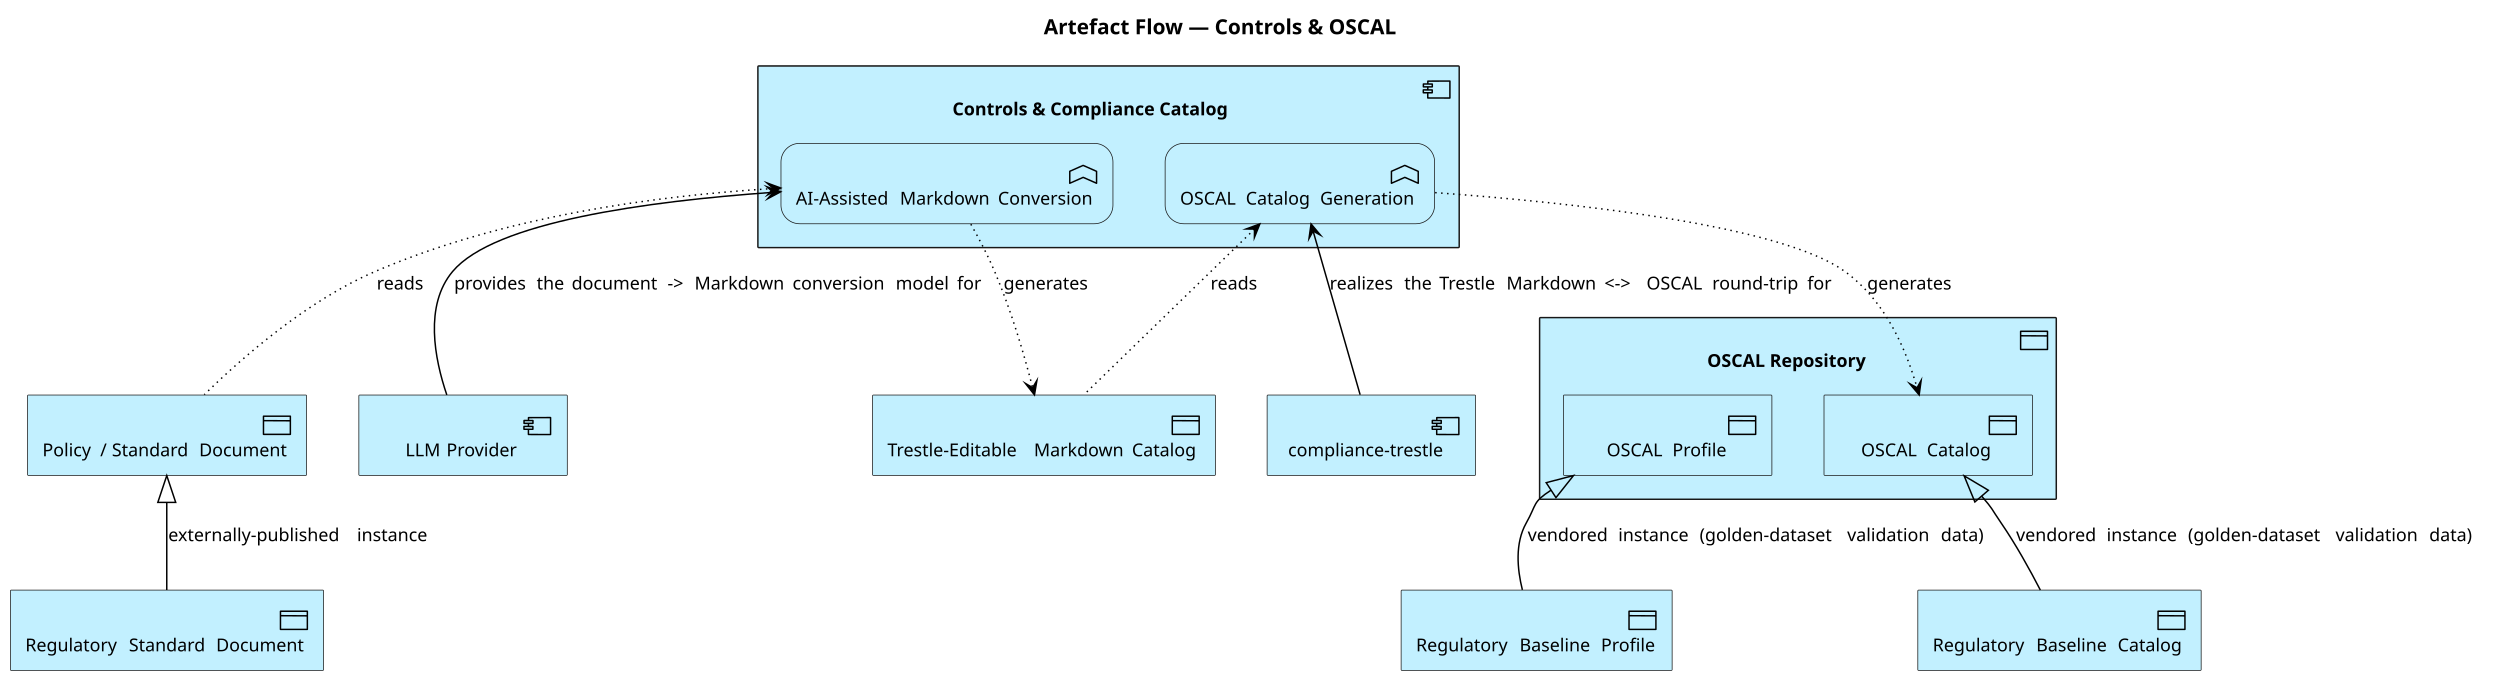
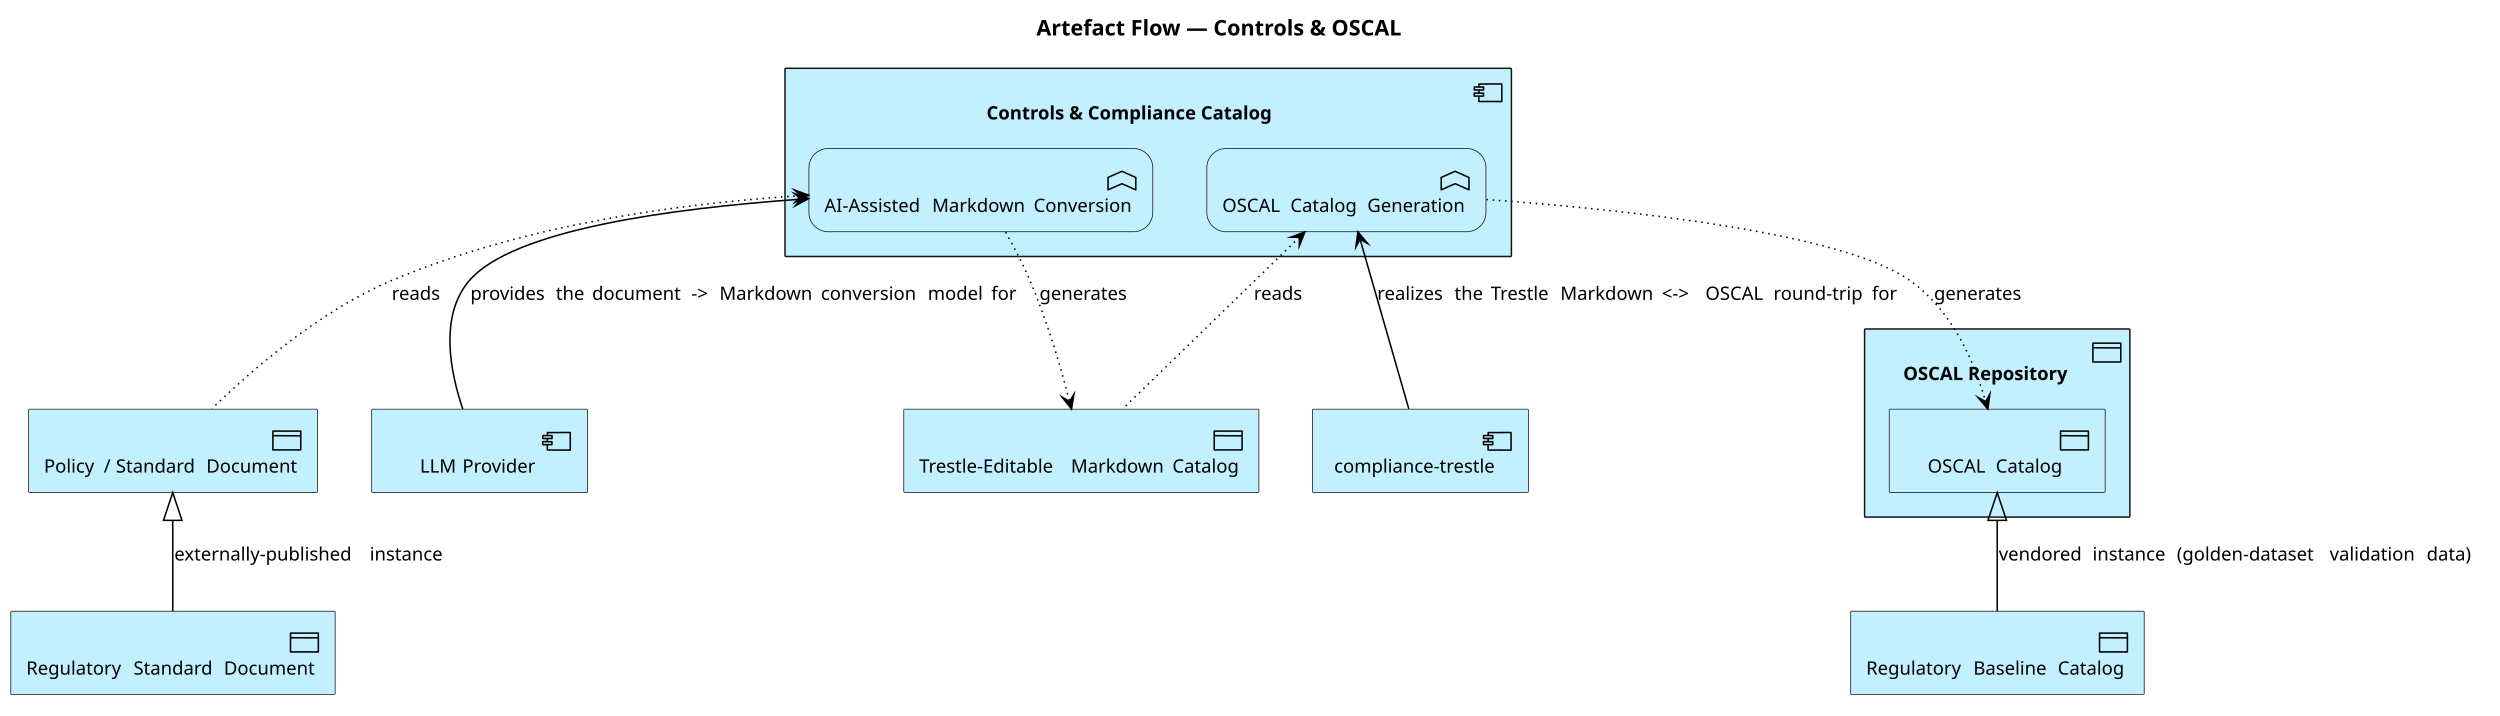
- <svg xmlns="http://www.w3.org/2000/svg" version="1.1" data-diagram-type="DESCRIPTION" style="width:1679px;height:464px;background:#FFFFFF;" width="1679px" height="464px" viewBox="0 0 1679 464" zoomAndPan="magnify" preserveAspectRatio="none" contentStyleType="text/css">
+ <svg xmlns="http://www.w3.org/2000/svg" version="1.1" data-diagram-type="DESCRIPTION" style="width:1621px;height:464px;background:#FFFFFF;" width="1621px" height="464px" viewBox="0 0 1621 464" zoomAndPan="magnify" preserveAspectRatio="none" contentStyleType="text/css">
  <defs />
  <g font-family="sans-serif" lengthAdjust="spacing">
    <g class="title" data-source-line="3">
-       <text x="700.988" y="22.995" fill="#000" font-size="14" textLength="270.17" font-weight="700">Artefact Flow — Controls &amp; OSCAL</text>
+       <text x="671.988" y="22.995" fill="#000" font-size="14" textLength="270.17" font-weight="700">Artefact Flow — Controls &amp; OSCAL</text>
    </g>
    <g class="cluster" data-qualified-name="e_ide4bef3733af65a" id="ent0001" data-source-line="167">
      <rect x="509" y="44.297" width="471" height="122" fill="#C2F0FF" style="stroke:#181818;stroke-width:1;" rx="0.5" ry="0.5" />
      <path d="M973.76,53.936 L958.934,53.983 A0.5,0.5 0 0 0 958.434,54.483 L958.434,55.92 L955.946,55.901 A0.5,0.5 0 0 0 955.442,56.401 L955.442,58.336 A0.5,0.5 0 0 0 955.942,58.836 L958.422,58.836 L958.399,59.879 L955.899,59.859 A0.5,0.5 0 0 0 955.395,60.36 L955.395,62.295 A0.5,0.5 0 0 0 955.895,62.795 L958.387,62.795 L958.387,65.797 A0.5,0.5 0 0 0 958.888,66.297 L973.761,66.344 A0.5,0.5 0 0 0 974.262,65.844 L974.262,54.436 A0.5,0.5 0 0 0 973.761,53.936 M973.262,54.938 L973.262,65.342 L959.387,65.299 L959.387,62.795 L961.881,62.795 A0.5,0.5 0 0 0 962.381,62.295 L962.381,60.407 A0.5,0.5 0 0 0 961.885,59.907 L959.399,59.887 L959.422,58.836 L961.928,58.836 A0.5,0.5 0 0 0 962.428,58.336 L962.428,56.447 A0.5,0.5 0 0 0 961.932,55.948 L959.434,55.928 L959.434,54.981 M956.442,56.905 L961.428,56.943 L961.428,57.836 L956.442,57.836 M956.395,60.864 L961.381,60.903 L961.381,61.795 L956.395,61.795" fill="#000" />
      <text x="639.652" y="77.436" fill="#000" font-size="12" textLength="209.695" font-weight="700" font-family="Verdana">Controls &amp; Compliance Catalog</text>
    </g>
    <g class="cluster" data-qualified-name="e_idb18c37abc9ff51" id="ent0004" data-source-line="195">
-       <rect x="1034" y="213.297" width="347" height="122" fill="#C2F0FF" style="stroke:#181818;stroke-width:1;" rx="0.5" ry="0.5" />
+       <rect x="1209" y="213.297" width="172" height="122" fill="#C2F0FF" style="stroke:#181818;stroke-width:1;" rx="0.5" ry="0.5" />
      <path d="M1357.05,222.007 A0.5,0.5 0 0 0 1356.55,222.507 L1356.55,234.715 A0.5,0.5 0 0 0 1357.05,235.214 L1375.103,235.214 A0.5,0.5 0 0 0 1375.603,234.715 L1375.603,222.507 A0.5,0.5 0 0 0 1375.103,222.007 M1357.55,223.007 L1374.603,223.007 L1374.603,225.092 L1357.55,225.003 M1357.55,226.003 L1374.603,226.092 L1374.603,234.214 L1357.55,234.214" fill="#000" />
-       <text x="1146.524" y="246.436" fill="#000" font-size="12" textLength="121.951" font-weight="700" font-family="Verdana">OSCAL Repository</text>
+       <text x="1234.024" y="246.436" fill="#000" font-size="12" textLength="121.951" font-weight="700" font-family="Verdana">OSCAL Repository</text>
    </g>
    <g class="entity" data-qualified-name="e_ide4bef3733af65a.e_id7ce9f3c91f1f53" id="ent0002" data-source-line="176">
      <rect x="524.5" y="96.297" width="222.957" height="53.969" fill="#C2F0FF" style="stroke:#181818;stroke-width:0.5;" rx="12.5" ry="12.5" />
      <path d="M727.216,110.617 L718.253,114.586 A0.5,0.5 0 0 0 717.956,115.043 L717.956,123.08 A0.5,0.5 0 0 0 718.657,123.537 L727.452,119.658 L736.245,123.537 A0.5,0.5 0 0 0 736.948,123.08 L736.948,115.076 A0.5,0.5 0 0 0 736.65,114.619 L727.622,110.617 A0.5,0.5 0 0 0 727.216,110.617 M727.419,111.621 L735.948,115.4 L735.948,122.314 L727.654,118.654 A0.5,0.5 0 0 0 727.249,118.654 L718.956,122.314 L718.956,115.369" fill="#000" />
      <text x="534.5" y="137.436" fill="#000" font-size="12" textLength="66.082" font-family="Verdana">AI-Assisted</text>
      <text x="600.582" y="137.436" fill="#000" font-size="12" font-family="Verdana"> </text>
      <text x="604.396" y="137.436" fill="#000" font-size="12" textLength="61.969" font-family="Verdana">Markdown</text>
      <text x="666.365" y="137.436" fill="#000" font-size="12" font-family="Verdana"> </text>
      <text x="670.18" y="137.436" fill="#000" font-size="12" textLength="67.277" font-family="Verdana">Conversion</text>
    </g>
    <g class="entity" data-qualified-name="e_ide4bef3733af65a.e_id8926bd09002459" id="ent0003" data-source-line="176">
      <rect x="782.5" y="96.297" width="180.992" height="53.969" fill="#C2F0FF" style="stroke:#181818;stroke-width:0.5;" rx="12.5" ry="12.5" />
      <path d="M943.251,110.617 L934.288,114.586 A0.5,0.5 0 0 0 933.991,115.043 L933.991,123.08 A0.5,0.5 0 0 0 934.693,123.537 L943.487,119.658 L952.28,123.537 A0.5,0.5 0 0 0 952.984,123.08 L952.984,115.076 A0.5,0.5 0 0 0 952.685,114.619 L943.657,110.617 A0.5,0.5 0 0 0 943.251,110.617 M943.454,111.621 L951.984,115.4 L951.984,122.314 L943.689,118.654 A0.5,0.5 0 0 0 943.284,118.654 L934.991,122.314 L934.991,115.369" fill="#000" />
      <text x="792.5" y="137.436" fill="#000" font-size="12" textLength="40.336" font-family="Verdana">OSCAL</text>
      <text x="832.836" y="137.436" fill="#000" font-size="12" font-family="Verdana"> </text>
      <text x="836.65" y="137.436" fill="#000" font-size="12" textLength="46.084" font-family="Verdana">Catalog</text>
      <text x="882.734" y="137.436" fill="#000" font-size="12" font-family="Verdana"> </text>
      <text x="886.549" y="137.436" fill="#000" font-size="12" textLength="66.943" font-family="Verdana">Generation</text>
    </g>
    <g class="entity" data-qualified-name="e_idb18c37abc9ff51.e_idddf65887d53f57" id="ent0005" data-source-line="195">
      <rect x="1225" y="265.297" width="140" height="53.969" fill="#C2F0FF" style="stroke:#181818;stroke-width:0.5;" rx="0.5" ry="0.5" />
      <path d="M1336.05,279.007 A0.5,0.5 0 0 0 1335.55,279.507 L1335.55,291.715 A0.5,0.5 0 0 0 1336.05,292.214 L1354.103,292.214 A0.5,0.5 0 0 0 1354.603,291.715 L1354.603,279.507 A0.5,0.5 0 0 0 1354.103,279.007 M1336.55,280.007 L1353.603,280.007 L1353.603,282.092 L1336.55,282.003 M1336.55,283.003 L1353.603,283.092 L1353.603,291.214 L1336.55,291.214" fill="#000" />
      <text x="1249.883" y="306.436" fill="#000" font-size="12" textLength="40.336" font-family="Verdana">OSCAL</text>
      <text x="1290.219" y="306.436" fill="#000" font-size="12" font-family="Verdana"> </text>
      <text x="1294.033" y="306.436" fill="#000" font-size="12" textLength="46.084" font-family="Verdana">Catalog</text>
    </g>
-     <g class="entity" data-qualified-name="e_idb18c37abc9ff51.e_id9659a679544058" id="ent0006" data-source-line="195">
-       <rect x="1050" y="265.297" width="140" height="53.969" fill="#C2F0FF" style="stroke:#181818;stroke-width:0.5;" rx="0.5" ry="0.5" />
-       <path d="M1161.05,279.007 A0.5,0.5 0 0 0 1160.55,279.507 L1160.55,291.715 A0.5,0.5 0 0 0 1161.05,292.214 L1179.103,292.214 A0.5,0.5 0 0 0 1179.603,291.715 L1179.603,279.507 A0.5,0.5 0 0 0 1179.103,279.007 M1161.55,280.007 L1178.603,280.007 L1178.603,282.092 L1161.55,282.003 M1161.55,283.003 L1178.603,283.092 L1178.603,291.214 L1161.55,291.214" fill="#000" />
-       <text x="1079.031" y="306.436" fill="#000" font-size="12" textLength="40.336" font-family="Verdana">OSCAL</text>
-       <text x="1119.367" y="306.436" fill="#000" font-size="12" font-family="Verdana"> </text>
-       <text x="1123.182" y="306.436" fill="#000" font-size="12" textLength="37.787" font-family="Verdana">Profile</text>
-     </g>
-     <g class="entity" data-qualified-name="e_id0aed952692a556" id="ent0007" data-source-line="167">
+     <g class="entity" data-qualified-name="e_id0aed952692a556" id="ent0006" data-source-line="167">
      <rect x="851" y="265.297" width="140" height="53.969" fill="#C2F0FF" style="stroke:#181818;stroke-width:0.5;" rx="0.5" ry="0.5" />
      <path d="M979.76,279.936 L964.934,279.983 A0.5,0.5 0 0 0 964.434,280.483 L964.434,281.92 L961.946,281.901 A0.5,0.5 0 0 0 961.442,282.401 L961.442,284.336 A0.5,0.5 0 0 0 961.942,284.836 L964.422,284.836 L964.399,285.879 L961.899,285.859 A0.5,0.5 0 0 0 961.395,286.36 L961.395,288.295 A0.5,0.5 0 0 0 961.895,288.795 L964.387,288.795 L964.387,291.797 A0.5,0.5 0 0 0 964.888,292.297 L979.761,292.344 A0.5,0.5 0 0 0 980.262,291.844 L980.262,280.436 A0.5,0.5 0 0 0 979.761,279.936 M979.262,280.938 L979.262,291.342 L965.387,291.299 L965.387,288.795 L967.881,288.795 A0.5,0.5 0 0 0 968.381,288.295 L968.381,286.407 A0.5,0.5 0 0 0 967.885,285.907 L965.399,285.887 L965.422,284.836 L967.928,284.836 A0.5,0.5 0 0 0 968.428,284.336 L968.428,282.447 A0.5,0.5 0 0 0 967.932,281.948 L965.434,281.928 L965.434,280.981 M962.442,282.905 L967.428,282.943 L967.428,283.836 L962.442,283.836 M962.395,286.864 L967.381,286.903 L967.381,287.795 L962.395,287.795" fill="#000" />
      <text x="865.061" y="306.436" fill="#000" font-size="12" textLength="111.879" font-family="Verdana">compliance-trestle</text>
    </g>
-     <g class="entity" data-qualified-name="e_id2610ae0cc2cc50" id="ent0008" data-source-line="167">
+     <g class="entity" data-qualified-name="e_id2610ae0cc2cc50" id="ent0007" data-source-line="167">
      <rect x="241" y="265.297" width="140" height="53.969" fill="#C2F0FF" style="stroke:#181818;stroke-width:0.5;" rx="0.5" ry="0.5" />
      <path d="M369.76,279.936 L354.934,279.983 A0.5,0.5 0 0 0 354.434,280.483 L354.434,281.92 L351.946,281.901 A0.5,0.5 0 0 0 351.442,282.401 L351.442,284.336 A0.5,0.5 0 0 0 351.942,284.836 L354.422,284.836 L354.399,285.879 L351.899,285.859 A0.5,0.5 0 0 0 351.395,286.36 L351.395,288.295 A0.5,0.5 0 0 0 351.895,288.795 L354.387,288.795 L354.387,291.797 A0.5,0.5 0 0 0 354.888,292.297 L369.761,292.344 A0.5,0.5 0 0 0 370.262,291.844 L370.262,280.436 A0.5,0.5 0 0 0 369.761,279.936 M369.262,280.938 L369.262,291.342 L355.387,291.299 L355.387,288.795 L357.881,288.795 A0.5,0.5 0 0 0 358.381,288.295 L358.381,286.407 A0.5,0.5 0 0 0 357.885,285.907 L355.399,285.887 L355.422,284.836 L357.928,284.836 A0.5,0.5 0 0 0 358.428,284.336 L358.428,282.447 A0.5,0.5 0 0 0 357.932,281.948 L355.434,281.928 L355.434,280.981 M352.442,282.905 L357.428,282.943 L357.428,283.836 L352.442,283.836 M352.395,286.864 L357.381,286.903 L357.381,287.795 L352.395,287.795" fill="#000" />
      <text x="272.29" y="306.436" fill="#000" font-size="12" textLength="23.725" font-family="Verdana">LLM</text>
      <text x="296.015" y="306.436" fill="#000" font-size="12" font-family="Verdana"> </text>
      <text x="299.829" y="306.436" fill="#000" font-size="12" textLength="49.881" font-family="Verdana">Provider</text>
    </g>
-     <g class="entity" data-qualified-name="e_id51129996aed75b" id="ent0009" data-source-line="195">
+     <g class="entity" data-qualified-name="e_id51129996aed75b" id="ent0008" data-source-line="195">
      <rect x="18.5" y="265.297" width="187.402" height="53.969" fill="#C2F0FF" style="stroke:#181818;stroke-width:0.5;" rx="0.5" ry="0.5" />
      <path d="M176.952,279.007 A0.5,0.5 0 0 0 176.452,279.507 L176.452,291.715 A0.5,0.5 0 0 0 176.952,292.214 L195.005,292.214 A0.5,0.5 0 0 0 195.506,291.715 L195.506,279.507 A0.5,0.5 0 0 0 195.005,279.007 M177.452,280.007 L194.505,280.007 L194.505,282.092 L177.452,282.003 M177.452,283.003 L194.505,283.092 L194.505,291.214 L177.452,291.214" fill="#000" />
      <text x="28.5" y="306.436" fill="#000" font-size="12" textLength="34.945" font-family="Verdana">Policy</text>
      <text x="63.445" y="306.436" fill="#000" font-size="12" font-family="Verdana"> </text>
      <text x="67.26" y="306.436" fill="#000" font-size="12" font-family="Verdana">/</text>
      <text x="71.303" y="306.436" fill="#000" font-size="12" font-family="Verdana"> </text>
      <text x="75.117" y="306.436" fill="#000" font-size="12" textLength="54.803" font-family="Verdana">Standard</text>
      <text x="129.92" y="306.436" fill="#000" font-size="12" font-family="Verdana"> </text>
      <text x="133.734" y="306.436" fill="#000" font-size="12" textLength="62.168" font-family="Verdana">Document</text>
    </g>
-     <g class="entity" data-qualified-name="e_id3d500fda79b357" id="ent0010" data-source-line="195">
+     <g class="entity" data-qualified-name="e_id3d500fda79b357" id="ent0009" data-source-line="195">
      <rect x="7" y="396.297" width="210.313" height="53.969" fill="#C2F0FF" style="stroke:#181818;stroke-width:0.5;" rx="0.5" ry="0.5" />
      <path d="M188.362,410.007 A0.5,0.5 0 0 0 187.862,410.507 L187.862,422.715 A0.5,0.5 0 0 0 188.362,423.214 L206.415,423.214 A0.5,0.5 0 0 0 206.916,422.715 L206.916,410.507 A0.5,0.5 0 0 0 206.415,410.007 M188.862,411.007 L205.915,411.007 L205.915,413.092 L188.862,413.003 M188.862,414.003 L205.915,414.092 L205.915,422.214 L188.862,422.214" fill="#000" />
      <text x="17" y="437.436" fill="#000" font-size="12" textLength="65.713" font-family="Verdana">Regulatory</text>
      <text x="82.713" y="437.436" fill="#000" font-size="12" font-family="Verdana"> </text>
      <text x="86.527" y="437.436" fill="#000" font-size="12" textLength="54.803" font-family="Verdana">Standard</text>
      <text x="141.33" y="437.436" fill="#000" font-size="12" font-family="Verdana"> </text>
      <text x="145.145" y="437.436" fill="#000" font-size="12" textLength="62.168" font-family="Verdana">Document</text>
    </g>
-     <g class="entity" data-qualified-name="e_id0ecdf65c0ffd57" id="ent0011" data-source-line="195">
+     <g class="entity" data-qualified-name="e_id0ecdf65c0ffd57" id="ent0010" data-source-line="195">
      <rect x="586" y="265.297" width="230.258" height="53.969" fill="#C2F0FF" style="stroke:#181818;stroke-width:0.5;" rx="0.5" ry="0.5" />
      <path d="M787.308,279.007 A0.5,0.5 0 0 0 786.808,279.507 L786.808,291.715 A0.5,0.5 0 0 0 787.308,292.214 L805.361,292.214 A0.5,0.5 0 0 0 805.861,291.715 L805.861,279.507 A0.5,0.5 0 0 0 805.361,279.007 M787.808,280.007 L804.861,280.007 L804.861,282.092 L787.808,282.003 M787.808,283.003 L804.861,283.092 L804.861,291.214 L787.808,291.214" fill="#000" />
      <text x="596" y="306.436" fill="#000" font-size="12" textLength="94.576" font-family="Verdana">Trestle-Editable</text>
      <text x="690.576" y="306.436" fill="#000" font-size="12" font-family="Verdana"> </text>
      <text x="694.391" y="306.436" fill="#000" font-size="12" textLength="61.969" font-family="Verdana">Markdown</text>
      <text x="756.359" y="306.436" fill="#000" font-size="12" font-family="Verdana"> </text>
      <text x="760.174" y="306.436" fill="#000" font-size="12" textLength="46.084" font-family="Verdana">Catalog</text>
    </g>
-     <g class="entity" data-qualified-name="e_ida95982eb78095a" id="ent0012" data-source-line="195">
-       <rect x="1288" y="396.297" width="190.303" height="53.969" fill="#C2F0FF" style="stroke:#181818;stroke-width:0.5;" rx="0.5" ry="0.5" />
-       <path d="M1449.353,410.007 A0.5,0.5 0 0 0 1448.853,410.507 L1448.853,422.715 A0.5,0.5 0 0 0 1449.353,423.214 L1467.406,423.214 A0.5,0.5 0 0 0 1467.906,422.715 L1467.906,410.507 A0.5,0.5 0 0 0 1467.406,410.007 M1449.852,411.007 L1466.905,411.007 L1466.905,413.092 L1449.852,413.003 M1449.852,414.003 L1466.905,414.092 L1466.905,422.214 L1449.852,422.214" fill="#000" />
-       <text x="1298" y="437.436" fill="#000" font-size="12" textLength="65.713" font-family="Verdana">Regulatory</text>
-       <text x="1363.713" y="437.436" fill="#000" font-size="12" font-family="Verdana"> </text>
-       <text x="1367.527" y="437.436" fill="#000" font-size="12" textLength="50.877" font-family="Verdana">Baseline</text>
-       <text x="1418.404" y="437.436" fill="#000" font-size="12" font-family="Verdana"> </text>
-       <text x="1422.219" y="437.436" fill="#000" font-size="12" textLength="46.084" font-family="Verdana">Catalog</text>
+     <g class="entity" data-qualified-name="e_ida95982eb78095a" id="ent0011" data-source-line="195">
+       <rect x="1200" y="396.297" width="190.303" height="53.969" fill="#C2F0FF" style="stroke:#181818;stroke-width:0.5;" rx="0.5" ry="0.5" />
+       <path d="M1361.353,410.007 A0.5,0.5 0 0 0 1360.853,410.507 L1360.853,422.715 A0.5,0.5 0 0 0 1361.353,423.214 L1379.406,423.214 A0.5,0.5 0 0 0 1379.906,422.715 L1379.906,410.507 A0.5,0.5 0 0 0 1379.406,410.007 M1361.852,411.007 L1378.905,411.007 L1378.905,413.092 L1361.852,413.003 M1361.852,414.003 L1378.905,414.092 L1378.905,422.214 L1361.852,422.214" fill="#000" />
+       <text x="1210" y="437.436" fill="#000" font-size="12" textLength="65.713" font-family="Verdana">Regulatory</text>
+       <text x="1275.713" y="437.436" fill="#000" font-size="12" font-family="Verdana"> </text>
+       <text x="1279.527" y="437.436" fill="#000" font-size="12" textLength="50.877" font-family="Verdana">Baseline</text>
+       <text x="1330.404" y="437.436" fill="#000" font-size="12" font-family="Verdana"> </text>
+       <text x="1334.219" y="437.436" fill="#000" font-size="12" textLength="46.084" font-family="Verdana">Catalog</text>
    </g>
-     <g class="entity" data-qualified-name="e_ide7676379a60257" id="ent0013" data-source-line="195">
-       <rect x="941" y="396.297" width="182.006" height="53.969" fill="#C2F0FF" style="stroke:#181818;stroke-width:0.5;" rx="0.5" ry="0.5" />
-       <path d="M1094.056,410.007 A0.5,0.5 0 0 0 1093.556,410.507 L1093.556,422.715 A0.5,0.5 0 0 0 1094.056,423.214 L1112.109,423.214 A0.5,0.5 0 0 0 1112.609,422.715 L1112.609,410.507 A0.5,0.5 0 0 0 1112.109,410.007 M1094.556,411.007 L1111.609,411.007 L1111.609,413.092 L1094.556,413.003 M1094.556,414.003 L1111.609,414.092 L1111.609,422.214 L1094.556,422.214" fill="#000" />
-       <text x="951" y="437.436" fill="#000" font-size="12" textLength="65.713" font-family="Verdana">Regulatory</text>
-       <text x="1016.713" y="437.436" fill="#000" font-size="12" font-family="Verdana"> </text>
-       <text x="1020.527" y="437.436" fill="#000" font-size="12" textLength="50.877" font-family="Verdana">Baseline</text>
-       <text x="1071.404" y="437.436" fill="#000" font-size="12" font-family="Verdana"> </text>
-       <text x="1075.219" y="437.436" fill="#000" font-size="12" textLength="37.787" font-family="Verdana">Profile</text>
-     </g>
-     <g class="link" data-entity-1="ent0009" data-entity-2="ent0010" id="lnk15" data-source-line="349" data-link-type="extension">
+     <g class="link" data-entity-1="ent0008" data-entity-2="ent0009" id="lnk13" data-source-line="349" data-link-type="extension">
      <path d="M112,337.407 C112,359.787 112,373.857 112,396.227" style="stroke:#000;stroke-width:1;" fill="none" id="e_id51129996aed75b-backto-e_id3d500fda79b357" />
      <polygon points="112,319.407,106,337.407,118,337.407,112,319.407" fill="none" style="stroke:#000;stroke-width:1;stroke-linejoin:miter;stroke-miterlimit:10;" />
      <text x="113" y="363.436" fill="#000" font-size="12" textLength="122.93" font-family="Verdana">externally-published</text>
      <text x="235.93" y="363.436" fill="#000" font-size="12" font-family="Verdana"> </text>
      <text x="239.744" y="363.436" fill="#000" font-size="12" textLength="50.836" font-family="Verdana">instance</text>
    </g>
-     <g class="link" data-entity-1="ent0005" data-entity-2="ent0012" id="lnk17" data-source-line="349" data-link-type="extension">
-       <path d="M1330.862,333.183 C1339.192,342.833 1336.54,340.427 1344,351.297 C1353.79,365.557 1363.18,382.507 1370.29,396.267" style="stroke:#000;stroke-width:1;" fill="none" id="e_idddf65887d53f57-backto-e_ida95982eb78095a" />
-       <polygon points="1319.1,319.557,1326.32,337.103,1335.404,329.262,1319.1,319.557" fill="none" style="stroke:#000;stroke-width:1;stroke-linejoin:miter;stroke-miterlimit:10;" />
-       <text x="1354" y="363.436" fill="#000" font-size="12" textLength="56.982" font-family="Verdana">vendored</text>
-       <text x="1410.982" y="363.436" fill="#000" font-size="12" font-family="Verdana"> </text>
-       <text x="1414.797" y="363.436" fill="#000" font-size="12" textLength="50.836" font-family="Verdana">instance</text>
-       <text x="1465.633" y="363.436" fill="#000" font-size="12" font-family="Verdana"> </text>
-       <text x="1469.447" y="363.436" fill="#000" font-size="12" textLength="95.279" font-family="Verdana">(golden-dataset</text>
-       <text x="1564.727" y="363.436" fill="#000" font-size="12" font-family="Verdana"> </text>
-       <text x="1568.541" y="363.436" fill="#000" font-size="12" textLength="59.08" font-family="Verdana">validation</text>
-       <text x="1627.621" y="363.436" fill="#000" font-size="12" font-family="Verdana"> </text>
-       <text x="1631.436" y="363.436" fill="#000" font-size="12" textLength="31.711" font-family="Verdana">data)</text>
+     <g class="link" data-entity-1="ent0005" data-entity-2="ent0011" id="lnk15" data-source-line="349" data-link-type="extension">
+       <path d="M1295,337.407 C1295,359.787 1295,373.857 1295,396.227" style="stroke:#000;stroke-width:1;" fill="none" id="e_idddf65887d53f57-backto-e_ida95982eb78095a" />
+       <polygon points="1295,319.407,1289,337.407,1301,337.407,1295,319.407" fill="none" style="stroke:#000;stroke-width:1;stroke-linejoin:miter;stroke-miterlimit:10;" />
+       <text x="1296" y="363.436" fill="#000" font-size="12" textLength="56.982" font-family="Verdana">vendored</text>
+       <text x="1352.982" y="363.436" fill="#000" font-size="12" font-family="Verdana"> </text>
+       <text x="1356.797" y="363.436" fill="#000" font-size="12" textLength="50.836" font-family="Verdana">instance</text>
+       <text x="1407.633" y="363.436" fill="#000" font-size="12" font-family="Verdana"> </text>
+       <text x="1411.447" y="363.436" fill="#000" font-size="12" textLength="95.279" font-family="Verdana">(golden-dataset</text>
+       <text x="1506.727" y="363.436" fill="#000" font-size="12" font-family="Verdana"> </text>
+       <text x="1510.541" y="363.436" fill="#000" font-size="12" textLength="59.08" font-family="Verdana">validation</text>
+       <text x="1569.621" y="363.436" fill="#000" font-size="12" font-family="Verdana"> </text>
+       <text x="1573.436" y="363.436" fill="#000" font-size="12" textLength="31.711" font-family="Verdana">data)</text>
    </g>
-     <g class="link" data-entity-1="ent0006" data-entity-2="ent0013" id="lnk19" data-source-line="349" data-link-type="extension">
-       <path d="M1041.702,329.188 C1029.002,337.468 1032.38,338.157 1025,351.297 C1017.42,364.797 1018.92,382.047 1022.43,396.157" style="stroke:#000;stroke-width:1;" fill="none" id="e_id9659a679544058-backto-e_ide7676379a60257" />
-       <polygon points="1056.78,319.357,1038.425,324.161,1044.978,334.214,1056.78,319.357" fill="none" style="stroke:#000;stroke-width:1;stroke-linejoin:miter;stroke-miterlimit:10;" />
-       <text x="1026" y="363.436" fill="#000" font-size="12" textLength="56.982" font-family="Verdana">vendored</text>
-       <text x="1082.982" y="363.436" fill="#000" font-size="12" font-family="Verdana"> </text>
-       <text x="1086.797" y="363.436" fill="#000" font-size="12" textLength="50.836" font-family="Verdana">instance</text>
-       <text x="1137.633" y="363.436" fill="#000" font-size="12" font-family="Verdana"> </text>
-       <text x="1141.447" y="363.436" fill="#000" font-size="12" textLength="95.279" font-family="Verdana">(golden-dataset</text>
-       <text x="1236.727" y="363.436" fill="#000" font-size="12" font-family="Verdana"> </text>
-       <text x="1240.541" y="363.436" fill="#000" font-size="12" textLength="59.08" font-family="Verdana">validation</text>
-       <text x="1299.621" y="363.436" fill="#000" font-size="12" font-family="Verdana"> </text>
-       <text x="1303.436" y="363.436" fill="#000" font-size="12" textLength="31.711" font-family="Verdana">data)</text>
-     </g>
-     <g class="link" data-entity-1="ent0003" data-entity-2="ent0007" id="lnk21" data-source-line="349" data-link-type="dependency">
+     <g class="link" data-entity-1="ent0003" data-entity-2="ent0006" id="lnk17" data-source-line="349" data-link-type="dependency">
      <path d="M881.881,155.192 C890.871,186.482 904.47,233.787 913.47,265.107" style="stroke:#000;stroke-width:1;" fill="none" id="e_id8926bd09002459-backto-e_id0aed952692a556" />
      <polygon points="880.5,150.387,879.141,160.141,881.881,155.192,886.83,157.932,880.5,150.387" fill="#000" style="stroke:#000;stroke-width:1;stroke-linejoin:miter;stroke-miterlimit:10;" />
      <text x="893" y="194.436" fill="#000" font-size="12" textLength="46.271" font-family="Verdana">realizes</text>
      <text x="939.271" y="194.436" fill="#000" font-size="12" font-family="Verdana"> </text>
      <text x="943.086" y="194.436" fill="#000" font-size="12" textLength="19.693" font-family="Verdana">the</text>
      <text x="962.779" y="194.436" fill="#000" font-size="12" font-family="Verdana"> </text>
      <text x="966.594" y="194.436" fill="#000" font-size="12" textLength="41.32" font-family="Verdana">Trestle</text>
      <text x="1007.914" y="194.436" fill="#000" font-size="12" font-family="Verdana"> </text>
      <text x="1011.729" y="194.436" fill="#000" font-size="12" textLength="61.969" font-family="Verdana">Markdown</text>
      <text x="1073.697" y="194.436" fill="#000" font-size="12" font-family="Verdana"> </text>
      <text x="1077.512" y="194.436" fill="#000" font-size="12" textLength="24.439" font-family="Verdana">&lt;-&gt;</text>
      <text x="1101.951" y="194.436" fill="#000" font-size="12" font-family="Verdana"> </text>
      <text x="1105.766" y="194.436" fill="#000" font-size="12" textLength="40.336" font-family="Verdana">OSCAL</text>
      <text x="1146.102" y="194.436" fill="#000" font-size="12" font-family="Verdana"> </text>
      <text x="1149.916" y="194.436" fill="#000" font-size="12" textLength="60.023" font-family="Verdana">round-trip</text>
      <text x="1209.939" y="194.436" fill="#000" font-size="12" font-family="Verdana"> </text>
      <text x="1213.754" y="194.436" fill="#000" font-size="12" textLength="16.5" font-family="Verdana">for</text>
    </g>
-     <g class="link" data-entity-1="ent0002" data-entity-2="ent0008" id="lnk23" data-source-line="349" data-link-type="dependency">
+     <g class="link" data-entity-1="ent0002" data-entity-2="ent0007" id="lnk19" data-source-line="349" data-link-type="dependency">
      <path d="M519.333,129.151 C434.203,135.201 331.95,149.037 304,182.297 C284.85,205.087 291.82,240.917 300.08,265.227" style="stroke:#000;stroke-width:1;" fill="none" id="e_id7ce9f3c91f1f53-backto-e_id2610ae0cc2cc50" />
      <polygon points="524.32,128.797,515.059,125.445,519.333,129.151,515.626,133.425,524.32,128.797" fill="#000" style="stroke:#000;stroke-width:1;stroke-linejoin:miter;stroke-miterlimit:10;" />
      <text x="305" y="194.436" fill="#000" font-size="12" textLength="51.58" font-family="Verdana">provides</text>
      <text x="356.58" y="194.436" fill="#000" font-size="12" font-family="Verdana"> </text>
      <text x="360.395" y="194.436" fill="#000" font-size="12" textLength="19.693" font-family="Verdana">the</text>
      <text x="380.088" y="194.436" fill="#000" font-size="12" font-family="Verdana"> </text>
      <text x="383.902" y="194.436" fill="#000" font-size="12" textLength="60.545" font-family="Verdana">document</text>
      <text x="444.447" y="194.436" fill="#000" font-size="12" font-family="Verdana"> </text>
      <text x="448.262" y="194.436" fill="#000" font-size="12" textLength="14.385" font-family="Verdana">-&gt;</text>
      <text x="462.646" y="194.436" fill="#000" font-size="12" font-family="Verdana"> </text>
      <text x="466.461" y="194.436" fill="#000" font-size="12" textLength="61.969" font-family="Verdana">Markdown</text>
      <text x="528.43" y="194.436" fill="#000" font-size="12" font-family="Verdana"> </text>
      <text x="532.244" y="194.436" fill="#000" font-size="12" textLength="65.496" font-family="Verdana">conversion</text>
      <text x="597.74" y="194.436" fill="#000" font-size="12" font-family="Verdana"> </text>
      <text x="601.555" y="194.436" fill="#000" font-size="12" textLength="37.365" font-family="Verdana">model</text>
      <text x="638.92" y="194.436" fill="#000" font-size="12" font-family="Verdana"> </text>
      <text x="642.734" y="194.436" fill="#000" font-size="12" textLength="16.5" font-family="Verdana">for</text>
    </g>
-     <g class="link" data-entity-1="ent0002" data-entity-2="ent0009" id="lnk24" data-source-line="349" data-link-type="dependency">
-       <path d="M519.35,126.597 C440.45,131.497 338.73,145.047 252,182.297 C206.72,201.747 163.35,239.467 137.19,265.017" style="stroke:#000;stroke-width:1;stroke-dasharray:1,3;" fill="none" id="e_id7ce9f3c91f1f53-backto-e_id51129996aed75b" />
-       <polygon points="524.34,126.287,515.109,122.852,519.35,126.597,515.605,130.837,524.34,126.287" fill="#000" style="stroke:#000;stroke-width:1;stroke-linejoin:miter;stroke-miterlimit:10;" />
-       <text x="253" y="194.436" fill="#000" font-size="12" textLength="33.539" font-family="Verdana">reads</text>
+     <g class="link" data-entity-1="ent0002" data-entity-2="ent0008" id="lnk20" data-source-line="349" data-link-type="dependency">
+       <path d="M519.31,126.877 C440.69,131.917 339.48,145.507 253,182.297 C207.44,201.677 163.76,239.407 137.39,264.987" style="stroke:#000;stroke-width:1;stroke-dasharray:1,3;" fill="none" id="e_id7ce9f3c91f1f53-backto-e_id51129996aed75b" />
+       <polygon points="524.3,126.557,515.063,123.141,519.31,126.877,515.574,131.124,524.3,126.557" fill="#000" style="stroke:#000;stroke-width:1;stroke-linejoin:miter;stroke-miterlimit:10;" />
+       <text x="254" y="194.436" fill="#000" font-size="12" textLength="33.539" font-family="Verdana">reads</text>
    </g>
-     <g class="link" data-entity-1="ent0002" data-entity-2="ent0011" id="lnk25" data-source-line="349" data-link-type="dependency">
+     <g class="link" data-entity-1="ent0002" data-entity-2="ent0010" id="lnk21" data-source-line="349" data-link-type="dependency">
      <path d="M652.02,150.567 C657.55,160.307 663.49,171.597 668,182.297 C679.6,209.807 687.758,237.944 693.508,260.364" style="stroke:#000;stroke-width:1;stroke-dasharray:1,3;" fill="none" id="e_id7ce9f3c91f1f53-to-e_id0ecdf65c0ffd57" />
      <polygon points="694.75,265.207,696.389,255.495,693.508,260.364,688.64,257.483,694.75,265.207" fill="#000" style="stroke:#000;stroke-width:1;stroke-linejoin:miter;stroke-miterlimit:10;" />
      <text x="674" y="194.436" fill="#000" font-size="12" textLength="60.615" font-family="Verdana">generates</text>
    </g>
-     <g class="link" data-entity-1="ent0003" data-entity-2="ent0011" id="lnk26" data-source-line="349" data-link-type="dependency">
+     <g class="link" data-entity-1="ent0003" data-entity-2="ent0010" id="lnk22" data-source-line="349" data-link-type="dependency">
      <path d="M842.534,153.871 C810.324,185.161 760.23,233.787 727.97,265.107" style="stroke:#000;stroke-width:1;stroke-dasharray:1,3;" fill="none" id="e_id8926bd09002459-backto-e_id0ecdf65c0ffd57" />
      <polygon points="846.12,150.387,836.877,153.789,842.534,153.871,842.452,159.527,846.12,150.387" fill="#000" style="stroke:#000;stroke-width:1;stroke-linejoin:miter;stroke-miterlimit:10;" />
      <text x="813" y="194.436" fill="#000" font-size="12" textLength="33.539" font-family="Verdana">reads</text>
    </g>
-     <g class="link" data-entity-1="ent0003" data-entity-2="ent0005" id="lnk27" data-source-line="349" data-link-type="dependency">
+     <g class="link" data-entity-1="ent0003" data-entity-2="ent0005" id="lnk23" data-source-line="349" data-link-type="dependency">
      <path d="M963.85,129.367 C1057.66,136.207 1196.2,151.307 1239,182.297 C1266.57,202.257 1280.157,235.045 1287.517,260.425" style="stroke:#000;stroke-width:1;stroke-dasharray:1,3;" fill="none" id="e_id8926bd09002459-to-e_idddf65887d53f57" />
      <polygon points="1288.91,265.227,1290.245,255.469,1287.517,260.425,1282.562,257.697,1288.91,265.227" fill="#000" style="stroke:#000;stroke-width:1;stroke-linejoin:miter;stroke-miterlimit:10;" />
      <text x="1254" y="194.436" fill="#000" font-size="12" textLength="60.615" font-family="Verdana">generates</text>
    </g>
  </g>
</svg>
